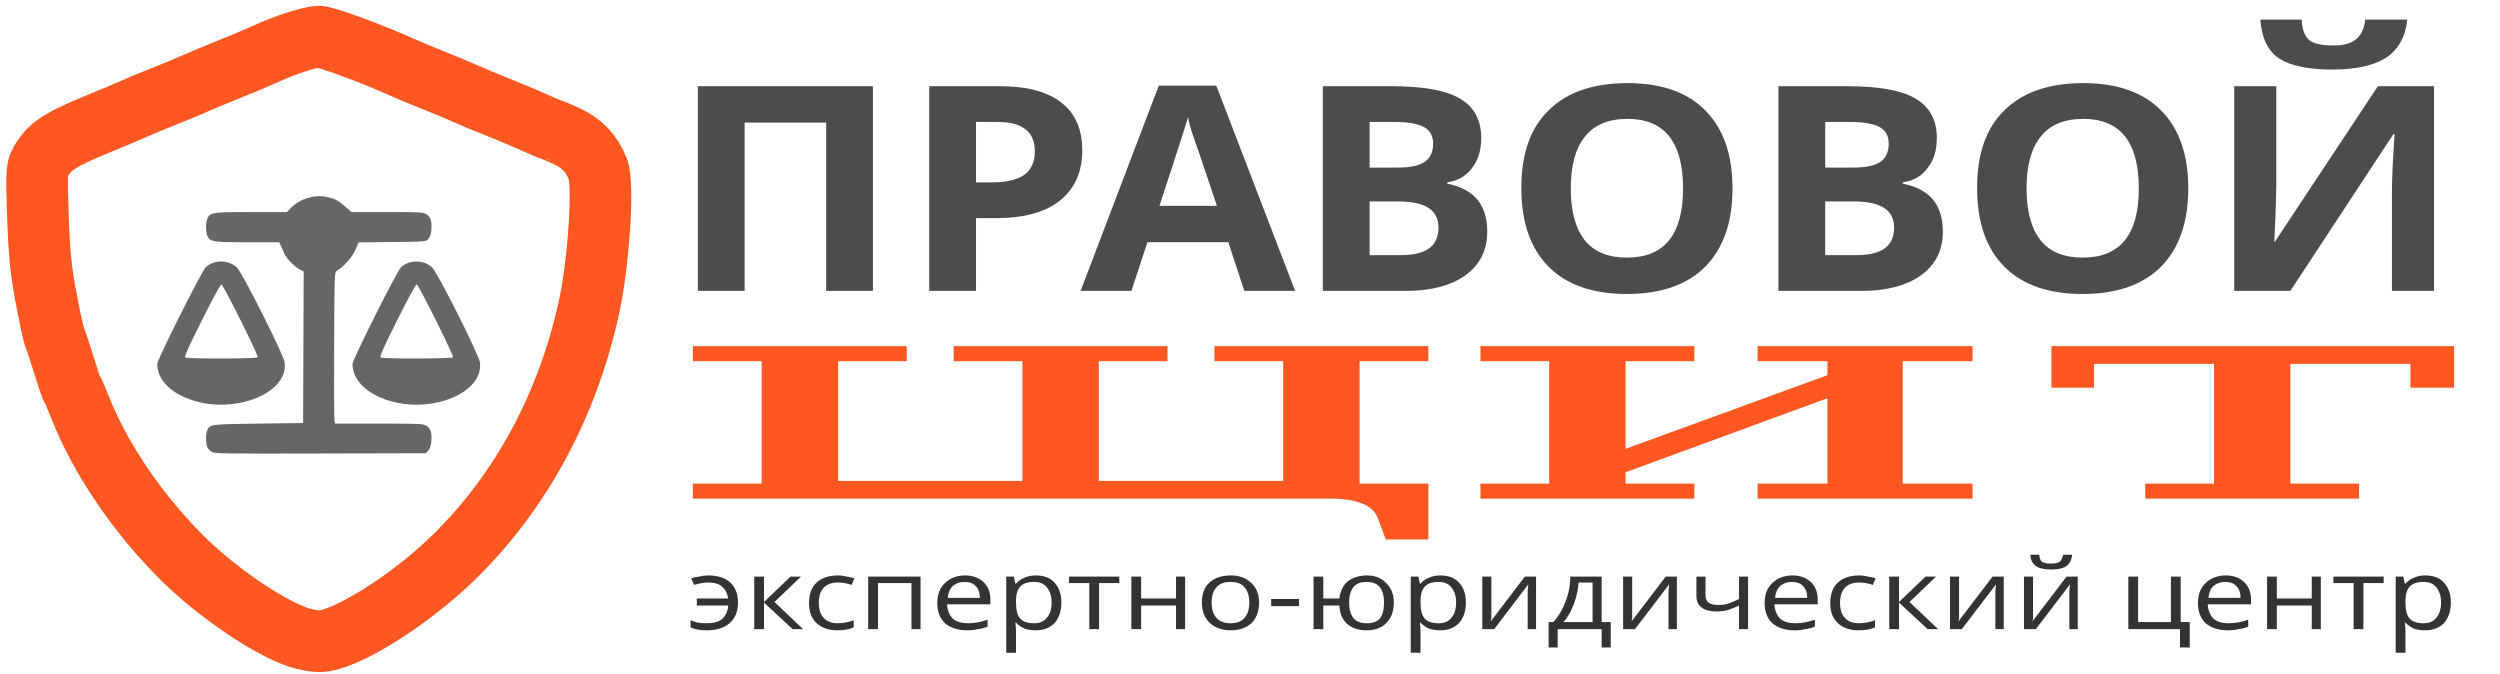
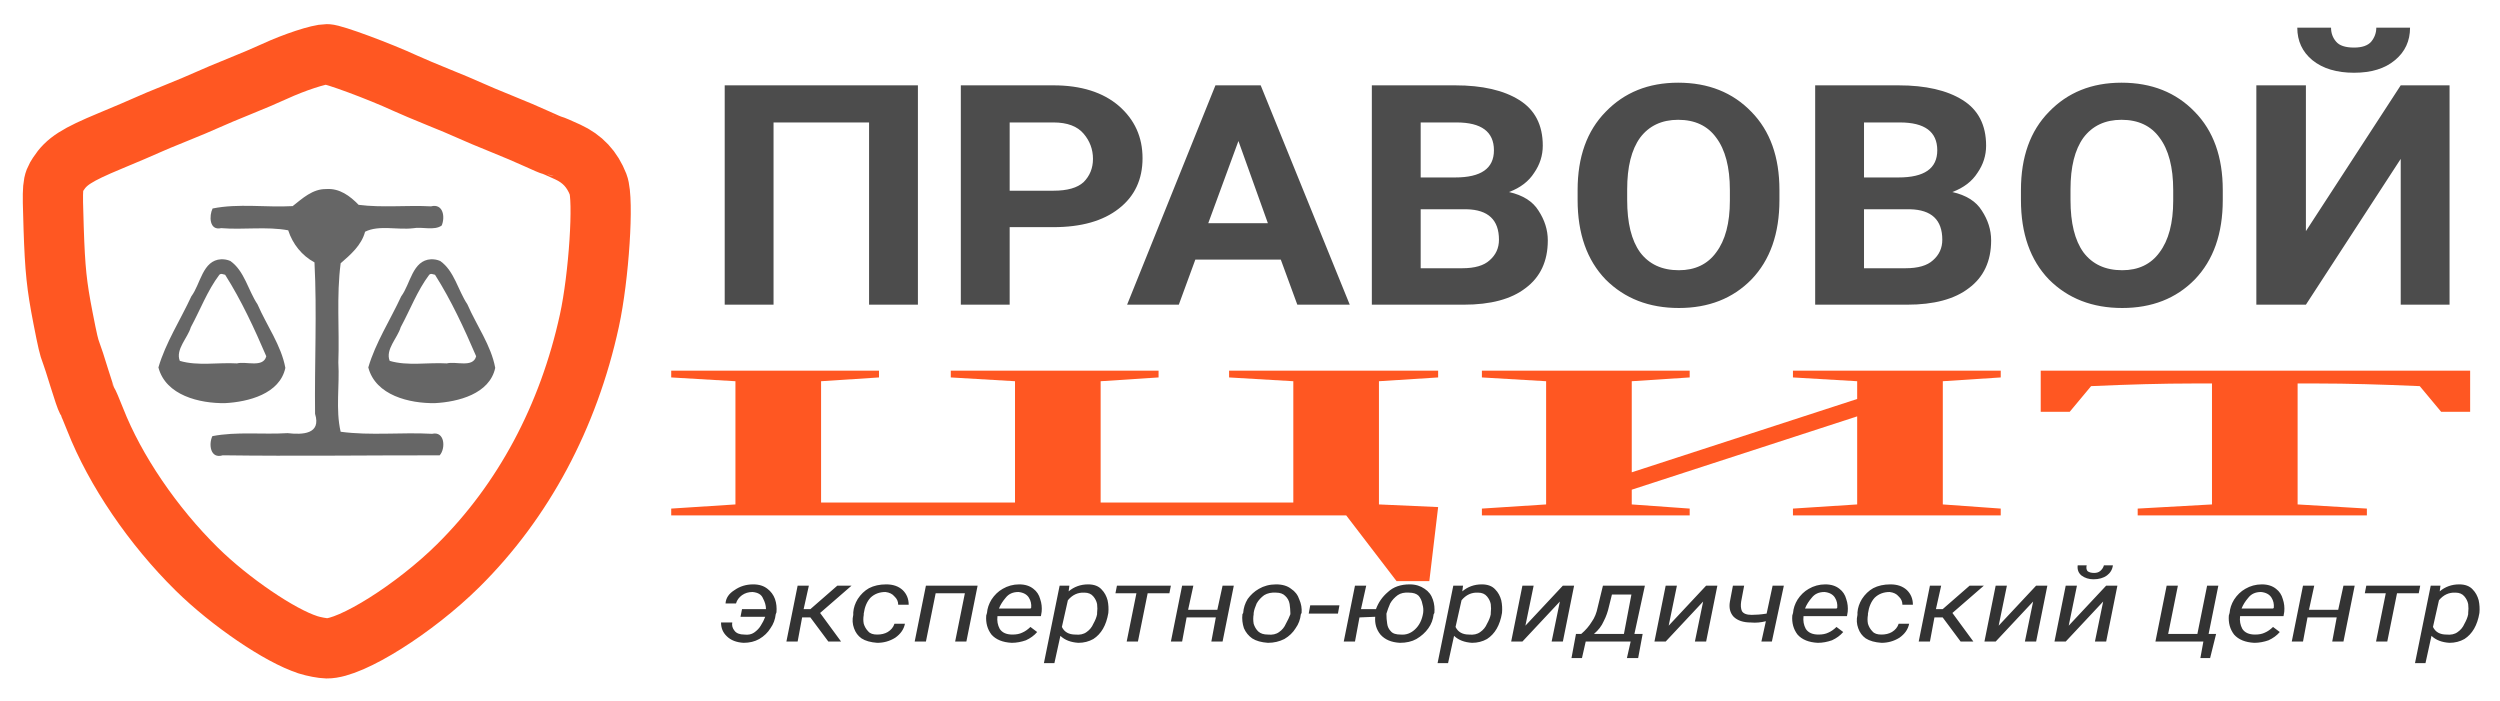
- <svg xmlns="http://www.w3.org/2000/svg" width="230" height="62" viewBox="0 0 60.854 16.404" version="1.1" id="svg8">
+ <svg xmlns="http://www.w3.org/2000/svg" width="214" height="60" viewBox="0 0 56.621 15.875" version="1.1" id="svg8">
  <defs id="defs2" />
-   <g id="layer1" transform="translate(0,-280.5958)">
-     <text xml:space="preserve" style="font-style:normal;font-variant:normal;font-weight:normal;font-stretch:normal;font-size:7.259px;line-height:9.722px;font-family:'Open Sans';-inkscape-font-specification:'Open Sans';letter-spacing:0px;word-spacing:0px;fill:#4c4c4c;fill-opacity:1;stroke:none;stroke-width:0.389px;stroke-linecap:butt;stroke-linejoin:miter;stroke-opacity:1;" x="15.659" y="299.499" id="text16635" transform="scale(1.041086,0.9605355)">
-       <tspan id="tspan16633" x="15.659" y="299.499" style="font-style:normal;font-variant:normal;font-weight:bold;font-stretch:normal;font-family:'Open Sans';-inkscape-font-specification:'Open Sans Bold';stroke-width:0.389px;fill:#4c4c4c;">ПРАВОВОЙ</tspan>
+   <g id="layer1" transform="translate(0,-281.125)">
+     <text xml:space="preserve" style="font-style:normal;font-variant:normal;font-weight:normal;font-stretch:normal;font-size:7.259px;line-height:9.722px;font-family:'Open Sans';-inkscape-font-specification:'Open Sans';letter-spacing:0px;word-spacing:0px;fill:#4c4c4c;fill-opacity:1;stroke:none;stroke-width:0.389px;stroke-linecap:butt;stroke-linejoin:miter;stroke-opacity:1" x="15.298" y="299.86" id="text16635" transform="scale(1.041086,0.9605355)">
+       <tspan id="tspan16633" x="15.298" y="299.86" style="font-style:normal;font-variant:normal;font-weight:bold;font-stretch:normal;font-family:Roboto;-inkscape-font-specification:'Roboto Bold';fill:#4c4c4c;stroke-width:0.389px">ПРАВОВОЙ</tspan>
    </text>
-     <text xml:space="preserve" style="font-style:normal;font-variant:normal;font-weight:normal;font-stretch:normal;font-size:12.148px;line-height:16.269px;font-family:'Open Sans';-inkscape-font-specification:'Open Sans';letter-spacing:0px;word-spacing:0px;fill:#ff5722;fill-opacity:1;stroke:none;stroke-width:0.1;stroke-linecap:butt;stroke-linejoin:miter;stroke-miterlimit:4;stroke-dasharray:none;stroke-opacity:1" x="9.485" y="497.616" id="text16639" transform="scale(1.699894,0.5882721)">
-       <tspan id="tspan16637" x="9.485" y="497.616" style="font-style:normal;font-variant:normal;font-weight:normal;font-stretch:normal;font-family:'DejaVu Serif';-inkscape-font-specification:'DejaVu Serif';fill:#ff5722;fill-opacity:1;stroke:none;stroke-width:0.1;stroke-miterlimit:4;stroke-dasharray:none">щит</tspan>
+     <text xml:space="preserve" style="font-style:normal;font-variant:normal;font-weight:normal;font-stretch:normal;font-size:13.044px;line-height:17.47px;font-family:'Open Sans';-inkscape-font-specification:'Open Sans';letter-spacing:0px;word-spacing:0px;fill:#ff5722;fill-opacity:1;stroke:none;stroke-width:0.107;stroke-linecap:butt;stroke-linejoin:miter;stroke-miterlimit:4;stroke-dasharray:none;stroke-opacity:1" x="8.109" y="534.463" id="text16639" transform="scale(1.825372,0.5478335)">
+       <tspan id="tspan16637" x="8.109" y="534.463" style="font-style:normal;font-variant:normal;font-weight:normal;font-stretch:normal;font-family:'Times New Roman';-inkscape-font-specification:'Times New Roman, ';fill:#ff5722;fill-opacity:1;stroke:none;stroke-width:0.107;stroke-miterlimit:4;stroke-dasharray:none">щит</tspan>
    </text>
-     <text xml:space="preserve" style="font-style:normal;font-variant:normal;font-weight:normal;font-stretch:normal;font-size:2.615px;line-height:4.903px;font-family:'Open Sans';-inkscape-font-specification:'Open Sans';letter-spacing:0px;word-spacing:0px;fill:#333333;fill-opacity:1;stroke:none;stroke-width:0.196px;stroke-linecap:butt;stroke-linejoin:miter;stroke-opacity:1" x="15.377" y="321.786" id="text16643" transform="scale(1.087456,0.9195773)">
-       <tspan id="tspan16641" x="15.377" y="321.786" style="font-style:normal;font-variant:normal;font-weight:normal;font-stretch:normal;font-family:'Open Sans';-inkscape-font-specification:'Open Sans';fill:#333333;stroke-width:0.196px">экспертно-юридический центр</tspan>
+     <text xml:space="preserve" style="font-style:normal;font-variant:normal;font-weight:normal;font-stretch:normal;font-size:2.611px;line-height:4.896px;font-family:'Open Sans';-inkscape-font-specification:'Open Sans';letter-spacing:0px;word-spacing:0px;fill:#333333;fill-opacity:1;stroke:none;stroke-width:0.196px;stroke-linecap:butt;stroke-linejoin:miter;stroke-opacity:1" x="14.975" y="321.042" id="text16643" transform="scale(1.085856,0.9209322)">
+       <tspan id="tspan16641" x="14.975" y="321.042" style="font-style:italic;font-variant:normal;font-weight:normal;font-stretch:normal;font-family:Roboto;-inkscape-font-specification:'Roboto Italic';fill:#333333;stroke-width:0.196px">экспертно-юридический центр</tspan>
    </text>
-     <path style="opacity:1;fill:none;fill-opacity:1;stroke:#ff5722;stroke-width:1.5;stroke-linecap:round;stroke-linejoin:round;stroke-miterlimit:4;stroke-dasharray:none;stroke-dashoffset:0;stroke-opacity:1" d="m 7.283,296.114 c -0.694,-0.217 -1.95,-1.062 -2.778,-1.869 -1.102,-1.074 -2.047,-2.45 -2.544,-3.706 -0.087,-0.219 -0.177,-0.428 -0.201,-0.464 -0.024,-0.036 -0.112,-0.29 -0.196,-0.564 -0.084,-0.274 -0.177,-0.557 -0.206,-0.63 -0.055,-0.136 -0.088,-0.279 -0.203,-0.862 -0.159,-0.809 -0.2,-1.195 -0.234,-2.229 -0.036,-1.069 -0.032,-1.109 0.115,-1.334 0.208,-0.317 0.462,-0.478 1.3,-0.822 0.394,-0.162 0.806,-0.336 0.915,-0.386 0.109,-0.051 0.438,-0.187 0.73,-0.302 0.292,-0.116 0.65,-0.265 0.796,-0.331 0.146,-0.066 0.504,-0.216 0.796,-0.331 0.292,-0.116 0.688,-0.283 0.88,-0.371 0.496,-0.227 1.109,-0.425 1.311,-0.425 0.161,0 1.302,0.417 1.962,0.718 0.16,0.073 0.529,0.227 0.821,0.343 0.292,0.116 0.65,0.265 0.796,0.332 0.146,0.066 0.504,0.216 0.796,0.331 0.292,0.116 0.688,0.283 0.881,0.371 0.193,0.088 0.363,0.16 0.379,0.16 0.016,0 0.193,0.075 0.393,0.166 0.372,0.17 0.613,0.425 0.764,0.809 0.143,0.364 0.017,2.286 -0.221,3.369 -0.524,2.383 -1.655,4.474 -3.283,6.069 -1.086,1.064 -2.683,2.059 -3.291,2.05 -0.109,-0.002 -0.324,-0.042 -0.477,-0.09 z" id="path16752" />
-     <g id="g16767" transform="matrix(0.21387,0,0,0.21387,-2.000402,219.3865)" style="fill:#666666">
-       <path transform="matrix(0.2645833,0,0,0.2645833,0,278.4792)" id="path16758" d="m 126.393,223.54 c -0.735,-0.459 -1.579,-1.365 -1.875,-2.015 -0.692,-1.519 -0.694,-5.745 -0.002,-7.262 1.177,-2.584 1.327,-2.604 21.964,-2.872 l 19.25,-0.25 0.129,-32.613 0.129,-32.613 -1.943,-0.991 c -2.032,-1.037 -5.434,-4.554 -6.376,-6.593 -0.303,-0.655 -0.915,-2.034 -1.361,-3.065 l -0.811,-1.875 H 141.691 c -14.987,0 -15.938,-0.158 -17.168,-2.856 -0.699,-1.534 -0.699,-5.753 0,-7.288 1.247,-2.738 2.028,-2.856 18.811,-2.856 h 15.45 l 1.723,-1.795 c 3.675,-3.828 9.995,-5.814 15.125,-4.754 3.821,0.789 5.191,1.495 8.359,4.309 l 2.522,2.24 15.358,0.002 c 14.341,0.002 15.464,0.066 16.956,0.976 1.843,1.124 2.414,3.116 2.032,7.092 -0.161,1.675 -0.603,2.875 -1.324,3.597 -1.053,1.054 -1.477,1.087 -15.503,1.23 l -14.421,0.146 -1.356,3.191 c -1.299,3.057 -5.216,7.474 -8.044,9.071 -0.957,0.54 -0.985,1.347 -1.124,32 -0.078,17.295 -0.017,31.952 0.135,32.571 l 0.276,1.125 18.865,0.002 c 17.818,0.002 18.954,0.056 20.463,0.976 1.843,1.124 2.414,3.116 2.032,7.092 -0.161,1.676 -0.603,2.875 -1.325,3.597 l -1.083,1.083 -45.361,0.116 c -41.606,0.107 -45.472,0.047 -46.698,-0.718 z" style="opacity:1;fill:#666666;fill-opacity:1;stroke:none;stroke-width:2.5;stroke-linecap:round;stroke-linejoin:round;stroke-miterlimit:4;stroke-dasharray:none;stroke-dashoffset:0;stroke-opacity:1" />
-       <path transform="matrix(0.2645833,0,0,0.2645833,0,278.4792)" id="path16760" d="m 207.23,202.633 c -12.178,-2.262 -20.25,-8.99 -20.25,-16.878 0,-1.837 19.104,-39.953 20.837,-41.574 3.67,-3.432 9.962,-3.353 13.526,0.169 2.394,2.365 19.997,37.382 20.449,40.677 0.834,6.088 -3.696,11.85 -12.05,15.328 -6.686,2.783 -15.171,3.642 -22.511,2.279 z M 230.246,182.866 c 0.396,-0.641 -14.77,-31.078 -15.621,-31.351 -0.369,-0.118 -3.655,5.902 -8.413,15.413 -5.983,11.961 -7.652,15.706 -7.144,16.028 1.003,0.636 30.783,0.55 31.178,-0.09 z" style="opacity:1;fill:#666666;fill-opacity:1;stroke:none;stroke-width:2.5;stroke-linecap:round;stroke-linejoin:round;stroke-miterlimit:4;stroke-dasharray:none;stroke-dashoffset:0;stroke-opacity:1" />
-       <path transform="matrix(0.2645833,0,0,0.2645833,0,278.4792)" id="path16762" d="m 123.23,202.633 c -12.178,-2.262 -20.25,-8.99 -20.25,-16.878 0,-1.837 19.104,-39.953 20.837,-41.574 3.67,-3.432 9.962,-3.353 13.526,0.169 2.394,2.365 19.997,37.382 20.449,40.677 0.834,6.088 -3.696,11.85 -12.05,15.328 -6.686,2.783 -15.171,3.642 -22.511,2.279 z M 146.246,182.866 c 0.396,-0.641 -14.77,-31.078 -15.621,-31.351 -0.369,-0.118 -3.655,5.902 -8.413,15.413 -5.983,11.961 -7.652,15.706 -7.144,16.028 1.003,0.636 30.783,0.55 31.178,-0.09 z" style="opacity:1;fill:#666666;fill-opacity:1;stroke:none;stroke-width:2.5;stroke-linecap:round;stroke-linejoin:round;stroke-miterlimit:4;stroke-dasharray:none;stroke-dashoffset:0;stroke-opacity:1" />
+     <g id="g14412">
+       <path id="path16752" d="m 6.972,295.726 c -0.628,-0.198 -1.764,-0.971 -2.513,-1.709 -0.997,-0.982 -1.851,-2.24 -2.302,-3.388 -0.078,-0.2 -0.16,-0.391 -0.182,-0.424 -0.021,-0.033 -0.101,-0.265 -0.177,-0.515 -0.076,-0.25 -0.16,-0.509 -0.187,-0.576 -0.049,-0.124 -0.08,-0.255 -0.184,-0.788 -0.144,-0.739 -0.181,-1.093 -0.212,-2.038 -0.032,-0.977 -0.029,-1.014 0.104,-1.22 0.188,-0.29 0.418,-0.437 1.176,-0.752 0.356,-0.148 0.729,-0.307 0.828,-0.353 0.099,-0.046 0.396,-0.171 0.66,-0.276 0.264,-0.106 0.588,-0.242 0.72,-0.303 0.132,-0.061 0.456,-0.197 0.72,-0.303 0.264,-0.106 0.622,-0.258 0.796,-0.339 0.449,-0.207 1.003,-0.389 1.186,-0.389 0.146,0 1.178,0.382 1.774,0.657 0.145,0.066 0.479,0.208 0.743,0.314 0.264,0.106 0.588,0.242 0.72,0.303 0.132,0.061 0.456,0.197 0.72,0.303 0.264,0.106 0.623,0.258 0.797,0.339 0.174,0.081 0.329,0.146 0.343,0.146 0.015,0 0.175,0.068 0.356,0.152 0.336,0.155 0.554,0.389 0.691,0.739 0.13,0.333 0.016,2.09 -0.2,3.08 -0.474,2.178 -1.497,4.09 -2.97,5.549 -0.982,0.973 -2.427,1.882 -2.977,1.874 -0.099,-0.002 -0.293,-0.038 -0.432,-0.082 z" style="opacity:1;fill:none;fill-opacity:1;stroke:#ff5722;stroke-width:1.364;stroke-linecap:round;stroke-linejoin:round;stroke-miterlimit:4;stroke-dasharray:none;stroke-dashoffset:0;stroke-opacity:1" />
+       <g style="fill:#666666" transform="matrix(0.21387,0,0,0.21387,-2.3567,219.3091)" id="g16767">
+         <path id="path16758" d="m 45.572,309.057 c -1.44,-0.034 -2.537,1 -3.56,1.805 -2.806,0.159 -5.734,-0.306 -8.479,0.252 -0.372,0.744 -0.377,2.374 0.907,2.08 2.333,0.195 4.809,-0.196 7.1,0.23 0.468,1.452 1.455,2.686 2.783,3.397 0.271,5.269 -0.002,10.706 0.061,16.039 0.675,2.169 -1.338,2.224 -2.909,2.043 -2.646,0.163 -5.383,-0.182 -7.965,0.318 -0.405,0.825 -0.243,2.444 1.106,2.029 7.654,0.104 15.309,-0.006 22.963,0.003 0.643,-0.703 0.566,-2.59 -0.802,-2.278 -3.217,-0.18 -6.532,0.21 -9.684,-0.219 -0.548,-2.362 -0.096,-4.907 -0.244,-7.334 0.128,-3.494 -0.21,-7.047 0.246,-10.509 1.052,-0.915 2.205,-1.901 2.586,-3.339 1.467,-0.735 3.424,-0.167 5.091,-0.369 0.945,-0.181 2.228,0.281 3.02,-0.286 0.382,-0.883 0.175,-2.364 -1.131,-2.032 -2.547,-0.136 -5.158,0.16 -7.664,-0.161 -0.925,-0.951 -2.024,-1.769 -3.425,-1.672 z" style="opacity:1;fill:#666666;fill-opacity:1;stroke:none;stroke-width:0.661;stroke-linecap:round;stroke-linejoin:round;stroke-miterlimit:4;stroke-dasharray:none;stroke-dashoffset:0;stroke-opacity:1" />
+         <path id="path16760" d="m 56.673,316.49 c -1.989,0.096 -2.185,2.631 -3.164,3.921 -1.154,2.499 -2.725,4.917 -3.488,7.535 0.769,2.967 4.37,3.82 7.059,3.78 2.446,-0.13 5.789,-0.967 6.383,-3.731 -0.428,-2.37 -1.982,-4.496 -2.946,-6.728 -0.991,-1.474 -1.384,-3.541 -2.877,-4.592 -0.302,-0.135 -0.636,-0.195 -0.967,-0.184 z m 0.414,1.643 c 1.714,2.704 3.091,5.682 4.356,8.629 -0.323,1.259 -2.142,0.507 -3.104,0.756 -1.994,-0.121 -4.143,0.299 -6.054,-0.268 -0.479,-1.218 0.838,-2.418 1.168,-3.564 0.999,-1.843 1.755,-3.87 3.015,-5.548 0.193,-0.19 0.41,-0.04 0.619,-0.005 z" style="opacity:1;fill:#666666;fill-opacity:1;stroke:none;stroke-width:0.661;stroke-linecap:round;stroke-linejoin:round;stroke-miterlimit:4;stroke-dasharray:none;stroke-dashoffset:0;stroke-opacity:1" />
+         <path id="path16762" d="m 34.448,316.49 c -1.989,0.096 -2.185,2.631 -3.164,3.921 -1.154,2.499 -2.725,4.917 -3.488,7.535 0.769,2.967 4.37,3.82 7.059,3.78 2.446,-0.13 5.789,-0.967 6.383,-3.731 -0.428,-2.37 -1.982,-4.496 -2.946,-6.728 -0.991,-1.474 -1.384,-3.541 -2.877,-4.592 -0.302,-0.135 -0.636,-0.195 -0.967,-0.184 z m 0.414,1.643 c 1.714,2.704 3.091,5.682 4.356,8.629 -0.323,1.259 -2.142,0.507 -3.104,0.756 -1.994,-0.121 -4.143,0.299 -6.054,-0.268 -0.479,-1.218 0.838,-2.418 1.168,-3.564 0.999,-1.843 1.755,-3.87 3.015,-5.548 0.193,-0.19 0.41,-0.04 0.619,-0.005 z" style="opacity:1;fill:#666666;fill-opacity:1;stroke:none;stroke-width:0.661;stroke-linecap:round;stroke-linejoin:round;stroke-miterlimit:4;stroke-dasharray:none;stroke-dashoffset:0;stroke-opacity:1" />
+       </g>
+     </g>
+     <g transform="translate(-0.601249,20.28275)" id="g14383-3">
+       <path id="path16752-6" d="m 6.972,295.726 c -0.628,-0.198 -1.764,-0.971 -2.513,-1.709 -0.997,-0.982 -1.851,-2.24 -2.302,-3.388 -0.078,-0.2 -0.16,-0.391 -0.182,-0.424 -0.021,-0.033 -0.101,-0.265 -0.177,-0.515 -0.076,-0.25 -0.16,-0.509 -0.187,-0.576 -0.049,-0.124 -0.08,-0.255 -0.184,-0.788 -0.144,-0.739 -0.181,-1.093 -0.212,-2.038 -0.032,-0.977 -0.029,-1.014 0.104,-1.22 0.188,-0.29 0.418,-0.437 1.176,-0.752 0.356,-0.148 0.729,-0.307 0.828,-0.353 0.099,-0.046 0.396,-0.171 0.66,-0.276 0.264,-0.106 0.588,-0.242 0.72,-0.303 0.132,-0.061 0.456,-0.197 0.72,-0.303 0.264,-0.106 0.622,-0.258 0.796,-0.339 0.449,-0.207 1.003,-0.389 1.186,-0.389 0.146,0 1.178,0.382 1.774,0.657 0.145,0.066 0.479,0.208 0.743,0.314 0.264,0.106 0.588,0.242 0.72,0.303 0.132,0.061 0.456,0.197 0.72,0.303 0.264,0.106 0.623,0.258 0.797,0.339 0.174,0.081 0.329,0.146 0.343,0.146 0.015,0 0.175,0.068 0.356,0.152 0.336,0.155 0.554,0.389 0.691,0.739 0.13,0.333 0.016,2.09 -0.2,3.08 -0.474,2.178 -1.497,4.09 -2.97,5.549 -0.982,0.973 -2.427,1.882 -2.977,1.874 -0.099,-0.002 -0.293,-0.038 -0.432,-0.082 z" style="opacity:1;fill:none;fill-opacity:1;stroke:#ff5722;stroke-width:1.364;stroke-linecap:round;stroke-linejoin:round;stroke-miterlimit:4;stroke-dasharray:none;stroke-dashoffset:0;stroke-opacity:1" />
+       <g style="fill:#666666" transform="matrix(0.21387,0,0,0.21387,-2.3567,219.3091)" id="g16767-7">
+         <path style="opacity:1;fill:#666666;fill-opacity:1;stroke:none;stroke-width:2.5;stroke-linecap:round;stroke-linejoin:round;stroke-miterlimit:4;stroke-dasharray:none;stroke-dashoffset:0;stroke-opacity:1" d="m 126.393,223.54 c -0.735,-0.459 -1.579,-1.365 -1.875,-2.015 -0.692,-1.519 -0.694,-5.745 -0.002,-7.262 1.177,-2.584 1.327,-2.604 21.964,-2.872 l 19.25,-0.25 0.129,-32.613 0.129,-32.613 -1.943,-0.991 c -2.032,-1.037 -5.434,-4.554 -6.376,-6.593 -0.303,-0.655 -0.915,-2.034 -1.361,-3.065 l -0.811,-1.875 H 141.691 c -14.987,0 -15.938,-0.158 -17.168,-2.856 -0.699,-1.534 -0.699,-5.753 0,-7.288 1.247,-2.738 2.028,-2.856 18.811,-2.856 h 15.45 l 1.723,-1.795 c 3.675,-3.828 9.995,-5.814 15.125,-4.754 3.821,0.789 5.191,1.495 8.359,4.309 l 2.522,2.24 15.358,0.002 c 14.341,0.002 15.464,0.066 16.956,0.976 1.843,1.124 2.414,3.116 2.032,7.092 -0.161,1.675 -0.603,2.875 -1.324,3.597 -1.053,1.054 -1.477,1.087 -15.503,1.23 l -14.421,0.146 -1.356,3.191 c -1.299,3.057 -5.216,7.474 -8.044,9.071 -0.957,0.54 -0.985,1.347 -1.124,32 -0.078,17.295 -0.017,31.952 0.135,32.571 l 0.276,1.125 18.865,0.002 c 17.818,0.002 18.954,0.056 20.463,0.976 1.843,1.124 2.414,3.116 2.032,7.092 -0.161,1.676 -0.603,2.875 -1.325,3.597 l -1.083,1.083 -45.361,0.116 c -41.606,0.107 -45.472,0.047 -46.698,-0.718 z" id="path16758-5" transform="matrix(0.2645833,0,0,0.2645833,0,278.4792)" />
+         <path style="opacity:1;fill:#666666;fill-opacity:1;stroke:none;stroke-width:2.5;stroke-linecap:round;stroke-linejoin:round;stroke-miterlimit:4;stroke-dasharray:none;stroke-dashoffset:0;stroke-opacity:1" d="m 207.23,202.633 c -12.178,-2.262 -20.25,-8.99 -20.25,-16.878 0,-1.837 19.104,-39.953 20.837,-41.574 3.67,-3.432 9.962,-3.353 13.526,0.169 2.394,2.365 19.997,37.382 20.449,40.677 0.834,6.088 -3.696,11.85 -12.05,15.328 -6.686,2.783 -15.171,3.642 -22.511,2.279 z M 230.246,182.866 c 0.396,-0.641 -14.77,-31.078 -15.621,-31.351 -0.369,-0.118 -3.655,5.902 -8.413,15.413 -5.983,11.961 -7.652,15.706 -7.144,16.028 1.003,0.636 30.783,0.55 31.178,-0.09 z" id="path16760-3" transform="matrix(0.2645833,0,0,0.2645833,0,278.4792)" />
+         <path style="opacity:1;fill:#666666;fill-opacity:1;stroke:none;stroke-width:2.5;stroke-linecap:round;stroke-linejoin:round;stroke-miterlimit:4;stroke-dasharray:none;stroke-dashoffset:0;stroke-opacity:1" d="m 123.23,202.633 c -12.178,-2.262 -20.25,-8.99 -20.25,-16.878 0,-1.837 19.104,-39.953 20.837,-41.574 3.67,-3.432 9.962,-3.353 13.526,0.169 2.394,2.365 19.997,37.382 20.449,40.677 0.834,6.088 -3.696,11.85 -12.05,15.328 -6.686,2.783 -15.171,3.642 -22.511,2.279 z M 146.246,182.866 c 0.396,-0.641 -14.77,-31.078 -15.621,-31.351 -0.369,-0.118 -3.655,5.902 -8.413,15.413 -5.983,11.961 -7.652,15.706 -7.144,16.028 1.003,0.636 30.783,0.55 31.178,-0.09 z" id="path16762-5" transform="matrix(0.2645833,0,0,0.2645833,0,278.4792)" />
+       </g>
    </g>
  </g>
</svg>
